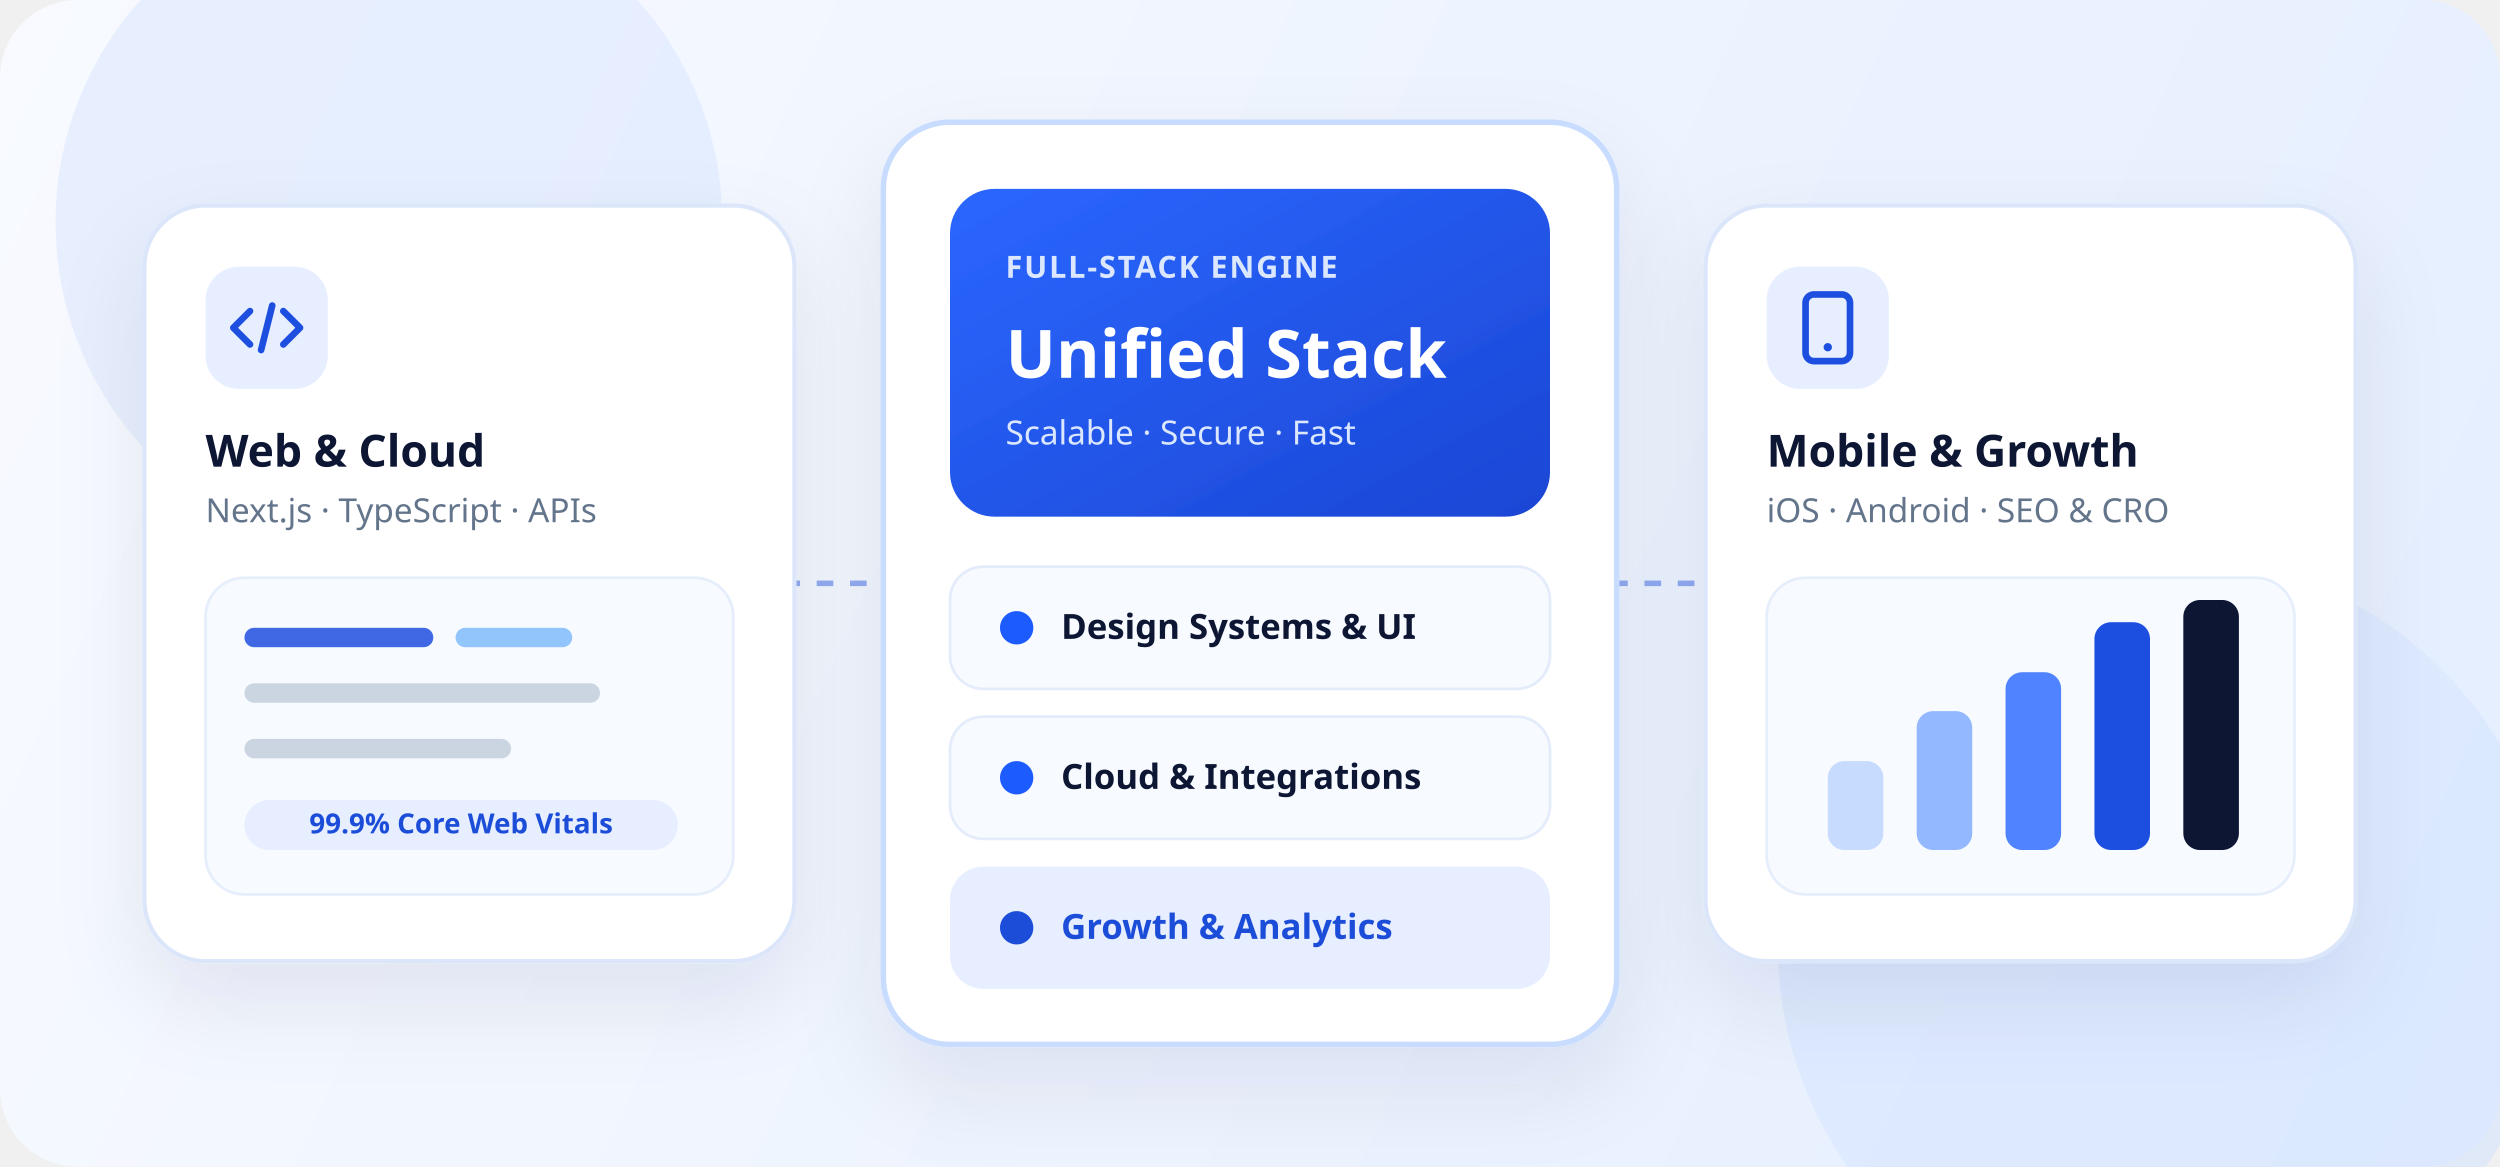
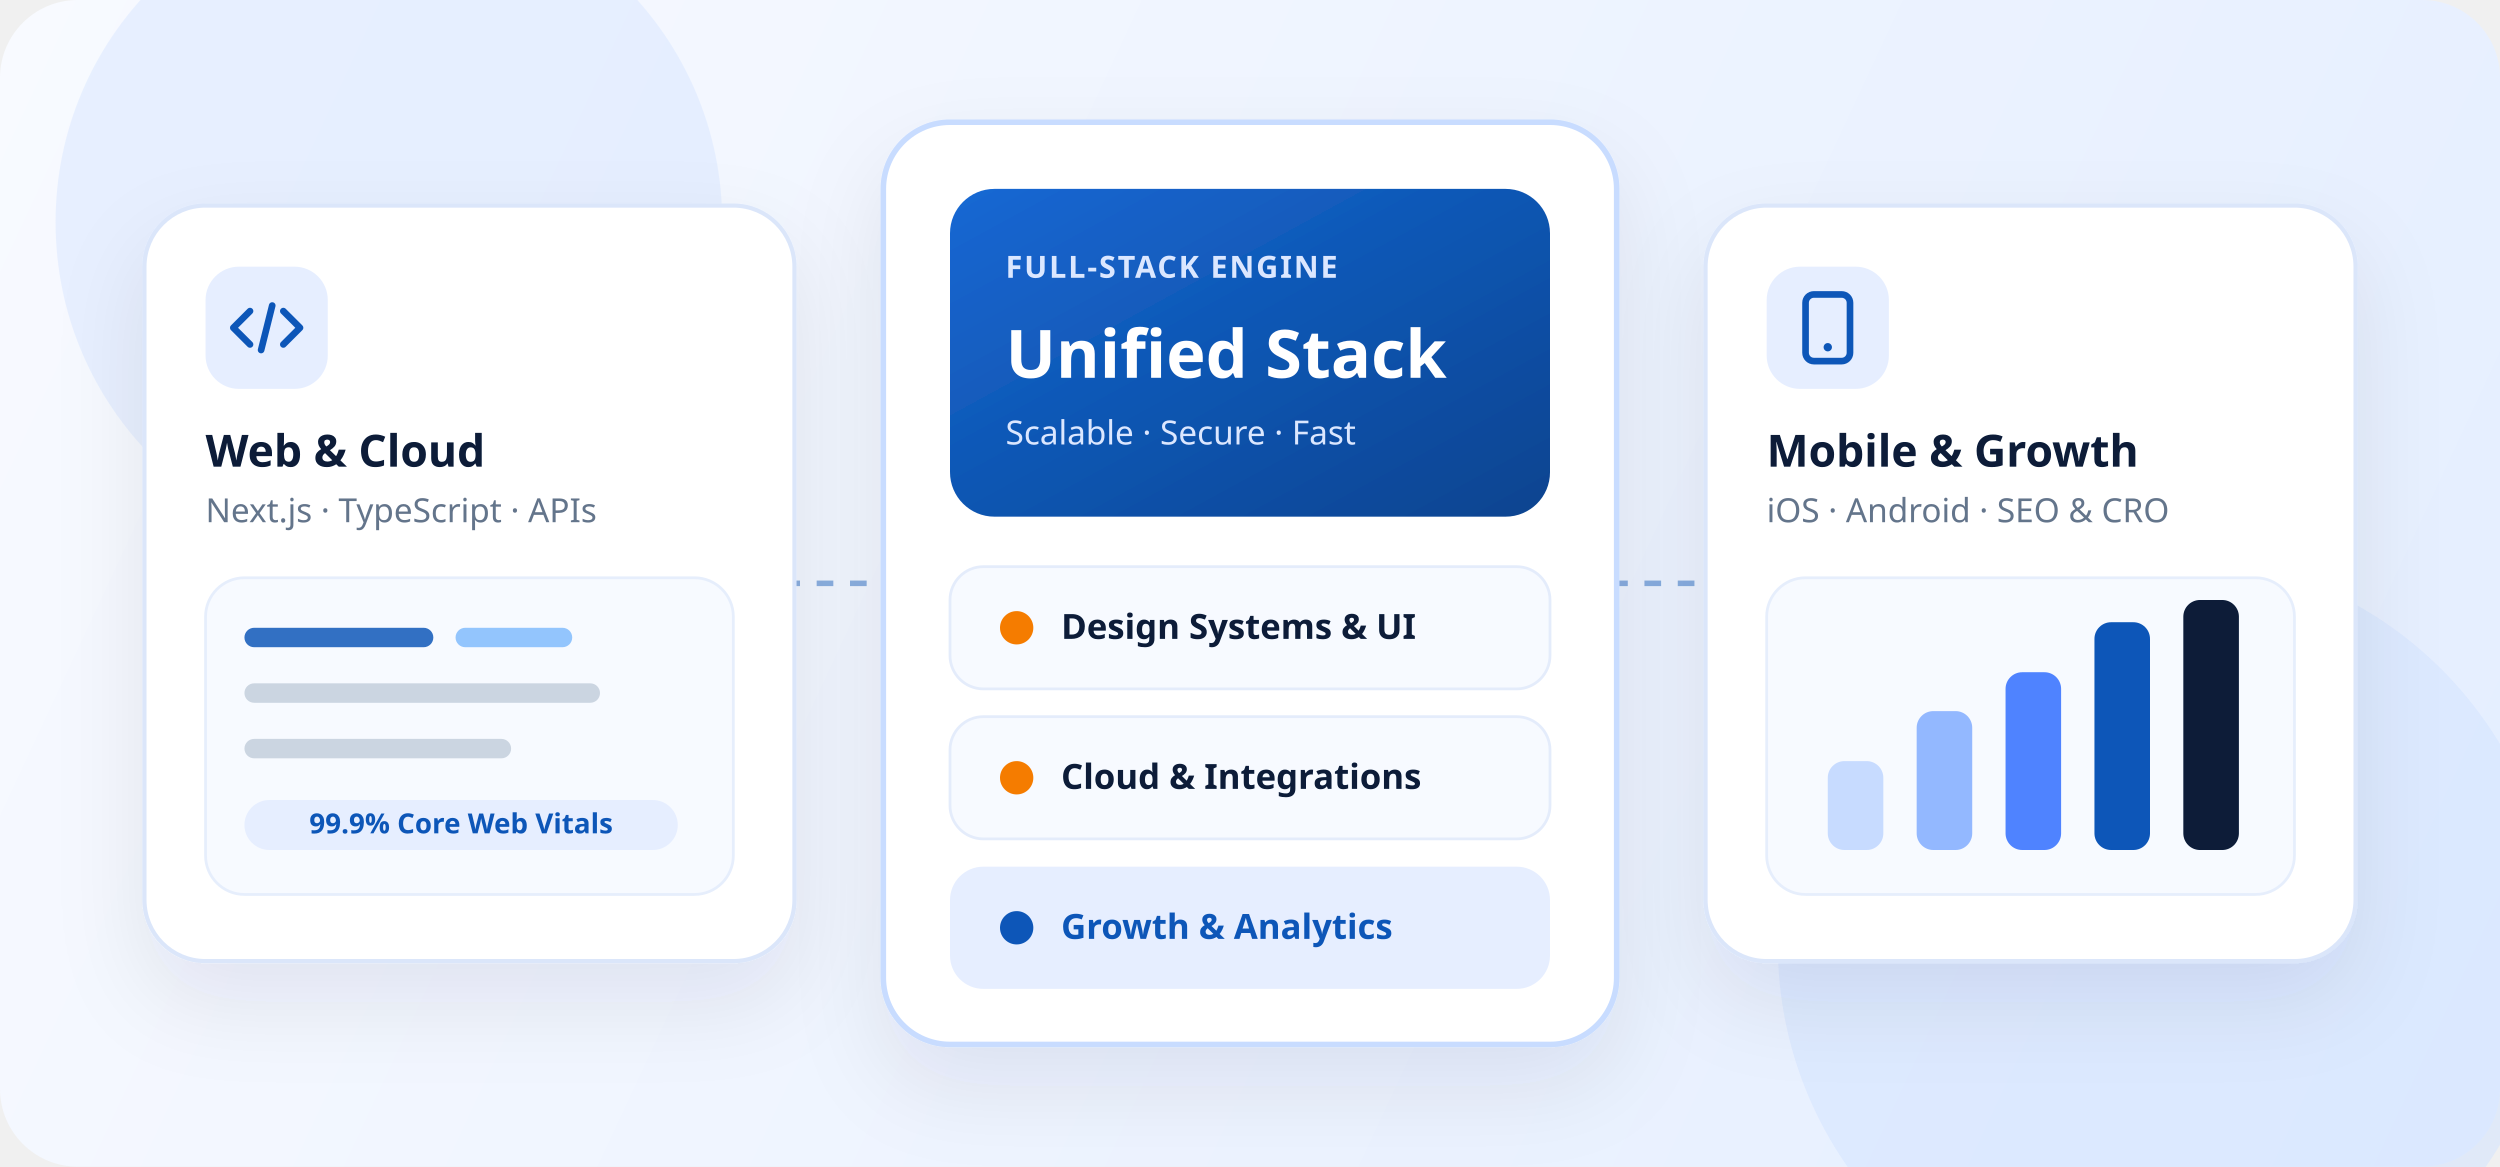
<svg xmlns="http://www.w3.org/2000/svg" viewBox="0 0 900 420" fill="none">
  <defs>
    <linearGradient id="bg-exp" x1="0" y1="0" x2="900" y2="420" gradientUnits="userSpaceOnUse">
      <stop offset="0%" stop-color="#f8faff" />
      <stop offset="50%" stop-color="#eef4ff" />
      <stop offset="100%" stop-color="#e4eeff" />
    </linearGradient>
    <linearGradient id="brand-exp" x1="0" y1="0" x2="1" y2="1">
-       <stop offset="0%" stop-color="#2b67ff" />
-       <stop offset="100%" stop-color="#1a46d4" />
+       <stop offset="0%" stop-color="#1668d4" />
+       <stop offset="100%" stop-color="#09438f" />
    </linearGradient>
    <filter id="exp-shadow" x="-15%" y="-15%" width="130%" height="140%">
-       <feDropShadow dx="0" dy="14" stdDeviation="16" flood-color="#0b1533" flood-opacity="0.08" />
+       <feDropShadow dx="0" dy="14" stdDeviation="16" flood-color="#071a38" flood-opacity="0.08" />
    </filter>
  </defs>
  <rect width="900" height="420" rx="28" fill="url(#bg-exp)" />
  <circle cx="140" cy="80" r="120" fill="#d8e6ff" opacity="0.5" />
  <circle cx="780" cy="340" r="140" fill="#d3e3ff" opacity="0.55" />
-   <path d="M270 210 H332 M568 210 H630" stroke="#1f4fe0" stroke-width="2" stroke-dasharray="6 6" opacity="0.45" />
+   <path d="M270 210 H332 M568 210 H630" stroke="#0d57b8" stroke-width="2" stroke-dasharray="6 6" opacity="0.45" />
  <g filter="url(#exp-shadow)">
    <rect x="52" y="74" width="234" height="272" rx="22" fill="#ffffff" stroke="#dbe6fa" stroke-width="1.5" />
    <rect x="74" y="96" width="44" height="44" rx="12" fill="#e6eeff" />
-     <path d="M90 112L84 118L90 124M102 112L108 118L102 124M98 110L94 126" stroke="#1f4fe0" stroke-width="2.4" stroke-linecap="round" stroke-linejoin="round" />
-     <text x="74" y="168" fill="#0b1533" font-family="system-ui, sans-serif" font-size="16" font-weight="700">Web &amp; Cloud</text>
+     <path d="M90 112L84 118L90 124M102 112L108 118L102 124M98 110L94 126" stroke="#0d57b8" stroke-width="2.4" stroke-linecap="round" stroke-linejoin="round" />
+     <text x="74" y="168" fill="#071a38" font-family="system-ui, sans-serif" font-size="16" font-weight="700">Web &amp; Cloud</text>
    <text x="74" y="188" fill="#64748b" font-family="system-ui, sans-serif" font-size="12">Next.js · TypeScript · APIs</text>
    <rect x="74" y="208" width="190" height="114" rx="14" fill="#f7faff" stroke="#e6eefc" stroke-width="1" />
-     <rect x="88" y="226" width="68" height="7" rx="3.5" fill="#1f4fe0" opacity="0.85" />
+     <rect x="88" y="226" width="68" height="7" rx="3.5" fill="#0d57b8" opacity="0.85" />
    <rect x="164" y="226" width="42" height="7" rx="3.5" fill="#93c5fd" />
    <rect x="88" y="246" width="128" height="7" rx="3.5" fill="#cbd5e1" />
    <rect x="88" y="266" width="96" height="7" rx="3.5" fill="#cbd5e1" />
    <rect x="88" y="288" width="156" height="18" rx="9" fill="#e6eeff" />
-     <text x="166" y="300" text-anchor="middle" fill="#1d4ed8" font-family="system-ui, sans-serif" font-size="10" font-weight="700">99.9% Core Web Vitals</text>
+     <text x="166" y="300" text-anchor="middle" fill="#0d57b8" font-family="system-ui, sans-serif" font-size="10" font-weight="700">99.9% Core Web Vitals</text>
  </g>
  <g filter="url(#exp-shadow)">
    <rect x="318" y="44" width="264" height="332" rx="24" fill="#ffffff" stroke="#c8dcff" stroke-width="2" />
    <rect x="342" y="68" width="216" height="118" rx="16" fill="url(#brand-exp)" />
    <text x="362" y="100" fill="#dbe7ff" font-family="system-ui, sans-serif" font-size="11" font-weight="700" letter-spacing="0.06em">FULL-STACK ENGINE</text>
    <text x="362" y="136" fill="#ffffff" font-family="system-ui, sans-serif" font-size="24" font-weight="800">Unified Stack</text>
    <text x="362" y="160" fill="#dbe7ff" font-family="system-ui, sans-serif" font-size="12">Scalable · Secure · Fast</text>
    <rect x="342" y="204" width="216" height="44" rx="12" fill="#f7faff" stroke="#e4ecfb" stroke-width="1" />
-     <circle cx="366" cy="226" r="6" fill="#1f5bff" />
-     <text x="382" y="230" fill="#0b1533" font-family="system-ui, sans-serif" font-size="12.5" font-weight="600">Design Systems &amp; UI</text>
+     <circle cx="366" cy="226" r="6" fill="#f57c00" />
+     <text x="382" y="230" fill="#071a38" font-family="system-ui, sans-serif" font-size="12.5" font-weight="600">Design Systems &amp; UI</text>
    <rect x="342" y="258" width="216" height="44" rx="12" fill="#f7faff" stroke="#e4ecfb" stroke-width="1" />
-     <circle cx="366" cy="280" r="6" fill="#1f5bff" />
-     <text x="382" y="284" fill="#0b1533" font-family="system-ui, sans-serif" font-size="12.5" font-weight="600">Cloud &amp; Integrations</text>
+     <circle cx="366" cy="280" r="6" fill="#f57c00" />
+     <text x="382" y="284" fill="#071a38" font-family="system-ui, sans-serif" font-size="12.5" font-weight="600">Cloud &amp; Integrations</text>
    <rect x="342" y="312" width="216" height="44" rx="12" fill="#e6eeff" />
-     <circle cx="366" cy="334" r="6" fill="#1d4ed8" />
-     <text x="382" y="338" fill="#1d4ed8" font-family="system-ui, sans-serif" font-size="12.5" font-weight="700">Growth &amp; Analytics</text>
+     <circle cx="366" cy="334" r="6" fill="#0d57b8" />
+     <text x="382" y="338" fill="#0d57b8" font-family="system-ui, sans-serif" font-size="12.5" font-weight="700">Growth &amp; Analytics</text>
  </g>
  <g filter="url(#exp-shadow)">
    <rect x="614" y="74" width="234" height="272" rx="22" fill="#ffffff" stroke="#dbe6fa" stroke-width="1.5" />
    <rect x="636" y="96" width="44" height="44" rx="12" fill="#e6eeff" />
-     <rect x="650" y="106" width="16" height="24" rx="3" stroke="#1f4fe0" stroke-width="2.4" />
-     <circle cx="658" cy="125" r="1.5" fill="#1f4fe0" />
-     <text x="636" y="168" fill="#0b1533" font-family="system-ui, sans-serif" font-size="16" font-weight="700">Mobile &amp; Growth</text>
+     <rect x="650" y="106" width="16" height="24" rx="3" stroke="#0d57b8" stroke-width="2.4" />
+     <circle cx="658" cy="125" r="1.5" fill="#0d57b8" />
+     <text x="636" y="168" fill="#071a38" font-family="system-ui, sans-serif" font-size="16" font-weight="700">Mobile &amp; Growth</text>
    <text x="636" y="188" fill="#64748b" font-family="system-ui, sans-serif" font-size="12">iOS · Android · SEO &amp; CRO</text>
    <rect x="636" y="208" width="190" height="114" rx="14" fill="#f7faff" stroke="#e6eefc" stroke-width="1" />
    <rect x="658" y="274" width="20" height="32" rx="6" fill="#c7dbff" />
    <rect x="690" y="256" width="20" height="50" rx="6" fill="#93b8ff" />
    <rect x="722" y="242" width="20" height="64" rx="6" fill="#4f83ff" />
-     <rect x="754" y="224" width="20" height="82" rx="6" fill="#1f4fe0" />
-     <rect x="786" y="216" width="20" height="90" rx="6" fill="#0b1533" />
+     <rect x="754" y="224" width="20" height="82" rx="6" fill="#0d57b8" />
+     <rect x="786" y="216" width="20" height="90" rx="6" fill="#071a38" />
  </g>
</svg>
